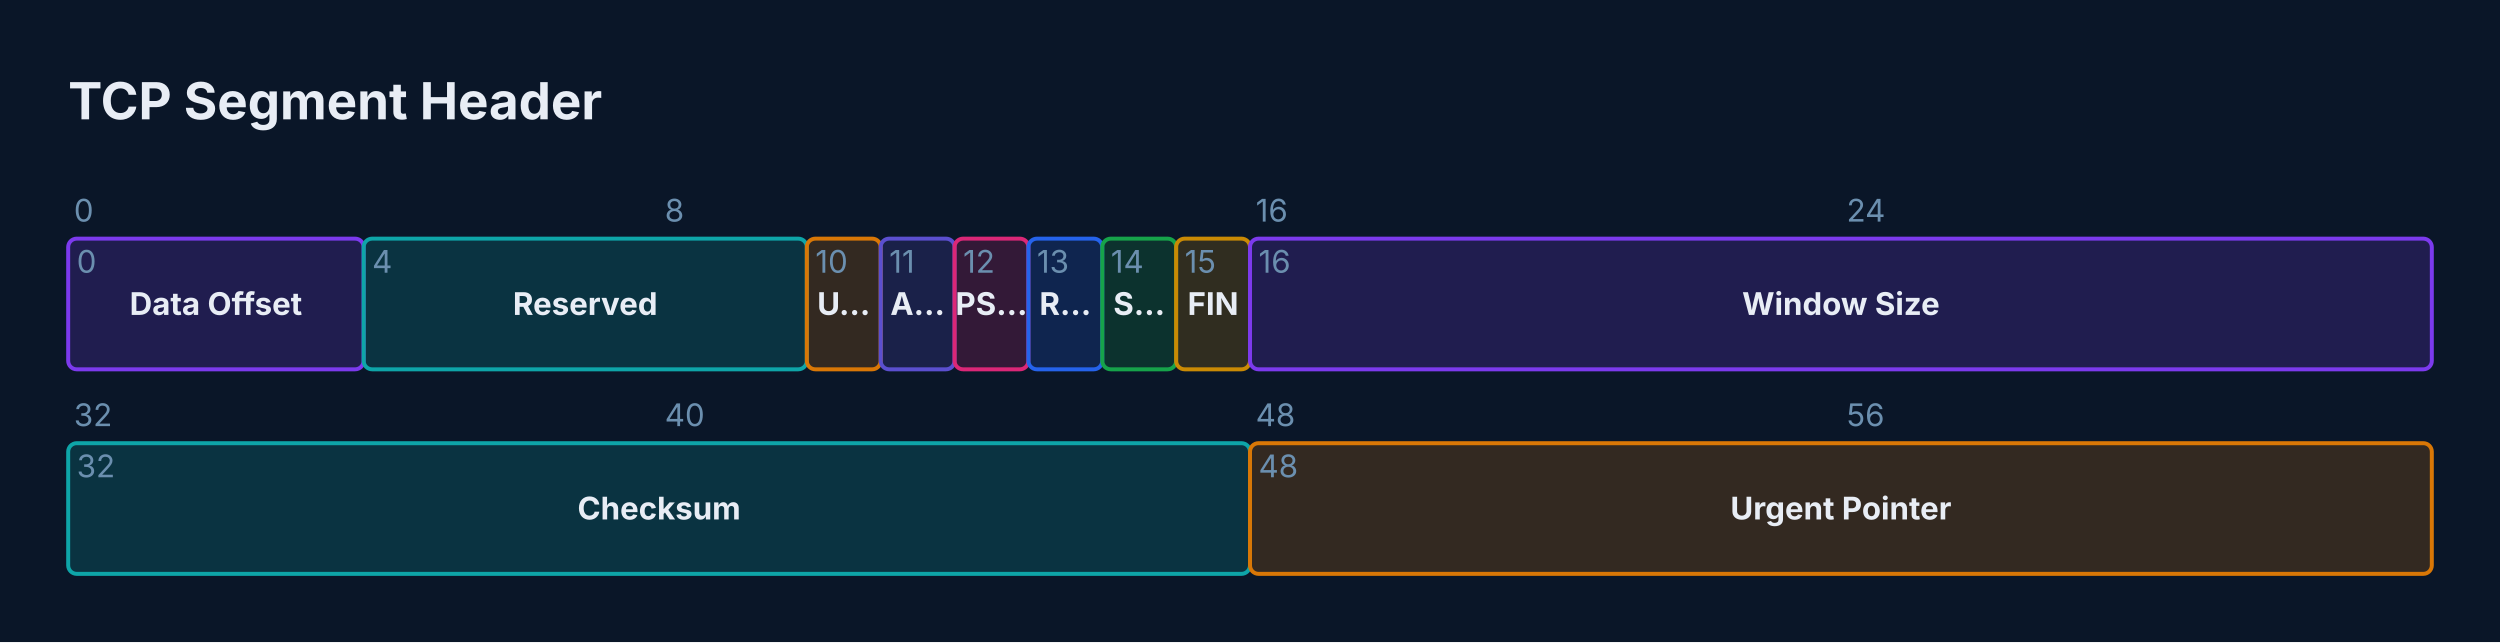
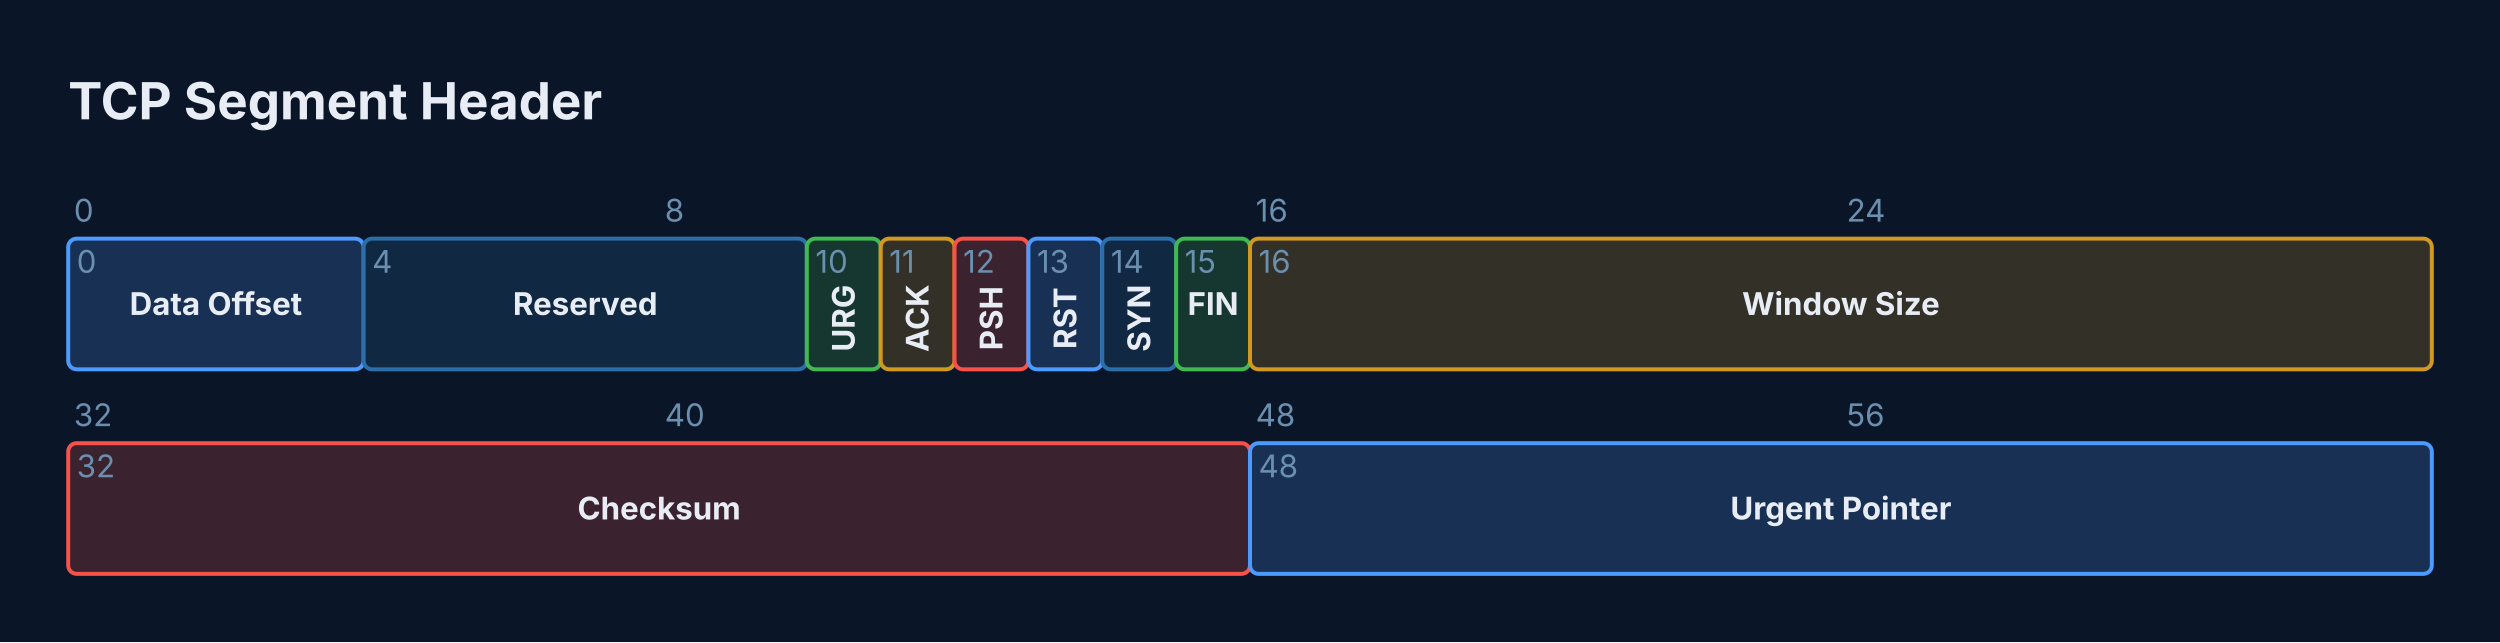
<svg xmlns="http://www.w3.org/2000/svg" viewBox="0 0 880 226" width="880" height="226">
-   <rect width="100%" height="100%" fill="#0A1628" />
+   <rect x="0" y="0" width="880" height="226" fill="#0A1628" />
  <text x="24" y="42" font-size="18" font-family="Inter, system-ui, -apple-system, sans-serif" fill="#E8EDF5" font-weight="bold">TCP Segment Header</text>
  <text x="26" y="78" font-size="11" font-family="Inter, system-ui, -apple-system, sans-serif" fill="#6B8FAF">0</text>
  <text x="234" y="78" font-size="11" font-family="Inter, system-ui, -apple-system, sans-serif" fill="#6B8FAF">8</text>
  <text x="442" y="78" font-size="11" font-family="Inter, system-ui, -apple-system, sans-serif" fill="#6B8FAF">16</text>
  <text x="650" y="78" font-size="11" font-family="Inter, system-ui, -apple-system, sans-serif" fill="#6B8FAF">24</text>
  <text x="26" y="150" font-size="11" font-family="Inter, system-ui, -apple-system, sans-serif" fill="#6B8FAF">32</text>
  <text x="234" y="150" font-size="11" font-family="Inter, system-ui, -apple-system, sans-serif" fill="#6B8FAF">40</text>
  <text x="442" y="150" font-size="11" font-family="Inter, system-ui, -apple-system, sans-serif" fill="#6B8FAF">48</text>
  <text x="650" y="150" font-size="11" font-family="Inter, system-ui, -apple-system, sans-serif" fill="#6B8FAF">56</text>
-   <rect x="24" y="84" width="104" height="46" fill="#7C3AED33" stroke="#7C3AED" stroke-width="1.4" rx="3" />
+   <rect x="24" y="84" width="104" height="46" fill="#173053" stroke="#4D9AFF" stroke-width="1.4" rx="3" />
  <text x="76" y="110.85" font-size="11" font-family="Inter, system-ui, -apple-system, sans-serif" fill="#E8EDF5" text-anchor="middle" font-weight="bold">Data Offset</text>
  <text x="27" y="96" font-size="11" font-family="Inter, system-ui, -apple-system, sans-serif" fill="#6B8FAF">0</text>
-   <rect x="128" y="84" width="156" height="46" fill="#0EA5A833" stroke="#0EA5A8" stroke-width="1.4" rx="3" />
+   <rect x="128" y="84" width="156" height="46" fill="#112842" stroke="#2C6EA8" stroke-width="1.4" rx="3" />
  <text x="206" y="110.85" font-size="11" font-family="Inter, system-ui, -apple-system, sans-serif" fill="#E8EDF5" text-anchor="middle" font-weight="bold">Reserved</text>
  <text x="131" y="96" font-size="11" font-family="Inter, system-ui, -apple-system, sans-serif" fill="#6B8FAF">4</text>
-   <rect x="284" y="84" width="26" height="46" fill="#D9770633" stroke="#D97706" stroke-width="1.4" rx="3" />
-   <text x="297" y="110.85" font-size="11" font-family="Inter, system-ui, -apple-system, sans-serif" fill="#E8EDF5" text-anchor="middle" font-weight="bold">U…</text>
+   <rect x="284" y="84" width="26" height="46" fill="#153730" stroke="#3FB950" stroke-width="1.4" rx="3" />
+   <g transform="rotate(-90 297 112)">
+     <text x="297" y="115.85" font-size="11" font-family="Inter, system-ui, -apple-system, sans-serif" fill="#E8EDF5" text-anchor="middle" font-weight="bold">URG</text>
+   </g>
  <text x="287" y="96" font-size="11" font-family="Inter, system-ui, -apple-system, sans-serif" fill="#6B8FAF">10</text>
-   <rect x="310" y="84" width="26" height="46" fill="#5B4FCF33" stroke="#5B4FCF" stroke-width="1.4" rx="3" />
-   <text x="323" y="110.85" font-size="11" font-family="Inter, system-ui, -apple-system, sans-serif" fill="#E8EDF5" text-anchor="middle" font-weight="bold">A…</text>
+   <rect x="310" y="84" width="26" height="46" fill="#323027" stroke="#D29922" stroke-width="1.4" rx="3" />
+   <g transform="rotate(-90 323 112)">
+     <text x="323" y="115.85" font-size="11" font-family="Inter, system-ui, -apple-system, sans-serif" fill="#E8EDF5" text-anchor="middle" font-weight="bold">ACK</text>
+   </g>
  <text x="313" y="96" font-size="11" font-family="Inter, system-ui, -apple-system, sans-serif" fill="#6B8FAF">11</text>
-   <rect x="336" y="84" width="26" height="46" fill="#DB277733" stroke="#DB2777" stroke-width="1.4" rx="3" />
-   <text x="349" y="110.85" font-size="11" font-family="Inter, system-ui, -apple-system, sans-serif" fill="#E8EDF5" text-anchor="middle" font-weight="bold">PS…</text>
+   <rect x="336" y="84" width="26" height="46" fill="#3a222f" stroke="#F85149" stroke-width="1.4" rx="3" />
+   <g transform="rotate(-90 349 112)">
+     <text x="349" y="115.85" font-size="11" font-family="Inter, system-ui, -apple-system, sans-serif" fill="#E8EDF5" text-anchor="middle" font-weight="bold">PSH</text>
+   </g>
  <text x="339" y="96" font-size="11" font-family="Inter, system-ui, -apple-system, sans-serif" fill="#6B8FAF">12</text>
-   <rect x="362" y="84" width="26" height="46" fill="#2563EB33" stroke="#2563EB" stroke-width="1.4" rx="3" />
-   <text x="375" y="110.85" font-size="11" font-family="Inter, system-ui, -apple-system, sans-serif" fill="#E8EDF5" text-anchor="middle" font-weight="bold">R…</text>
+   <rect x="362" y="84" width="26" height="46" fill="#173053" stroke="#4D9AFF" stroke-width="1.4" rx="3" />
+   <g transform="rotate(-90 375 112)">
+     <text x="375" y="115.85" font-size="11" font-family="Inter, system-ui, -apple-system, sans-serif" fill="#E8EDF5" text-anchor="middle" font-weight="bold">RST</text>
+   </g>
  <text x="365" y="96" font-size="11" font-family="Inter, system-ui, -apple-system, sans-serif" fill="#6B8FAF">13</text>
-   <rect x="388" y="84" width="26" height="46" fill="#16A34A33" stroke="#16A34A" stroke-width="1.4" rx="3" />
-   <text x="401" y="110.85" font-size="11" font-family="Inter, system-ui, -apple-system, sans-serif" fill="#E8EDF5" text-anchor="middle" font-weight="bold">S…</text>
+   <rect x="388" y="84" width="26" height="46" fill="#112842" stroke="#2C6EA8" stroke-width="1.4" rx="3" />
+   <g transform="rotate(-90 401 112)">
+     <text x="401" y="115.85" font-size="11" font-family="Inter, system-ui, -apple-system, sans-serif" fill="#E8EDF5" text-anchor="middle" font-weight="bold">SYN</text>
+   </g>
  <text x="391" y="96" font-size="11" font-family="Inter, system-ui, -apple-system, sans-serif" fill="#6B8FAF">14</text>
-   <rect x="414" y="84" width="26" height="46" fill="#CA8A0433" stroke="#CA8A04" stroke-width="1.4" rx="3" />
+   <rect x="414" y="84" width="26" height="46" fill="#153730" stroke="#3FB950" stroke-width="1.4" rx="3" />
  <text x="427" y="110.85" font-size="11" font-family="Inter, system-ui, -apple-system, sans-serif" fill="#E8EDF5" text-anchor="middle" font-weight="bold">FIN</text>
  <text x="417" y="96" font-size="11" font-family="Inter, system-ui, -apple-system, sans-serif" fill="#6B8FAF">15</text>
-   <rect x="440" y="84" width="416" height="46" fill="#7C3AED33" stroke="#7C3AED" stroke-width="1.4" rx="3" />
+   <rect x="440" y="84" width="416" height="46" fill="#323027" stroke="#D29922" stroke-width="1.4" rx="3" />
  <text x="648" y="110.85" font-size="11" font-family="Inter, system-ui, -apple-system, sans-serif" fill="#E8EDF5" text-anchor="middle" font-weight="bold">Window Size</text>
  <text x="443" y="96" font-size="11" font-family="Inter, system-ui, -apple-system, sans-serif" fill="#6B8FAF">16</text>
-   <rect x="24" y="156" width="416" height="46" fill="#0EA5A833" stroke="#0EA5A8" stroke-width="1.4" rx="3" />
+   <rect x="24" y="156" width="416" height="46" fill="#3a222f" stroke="#F85149" stroke-width="1.4" rx="3" />
  <text x="232" y="182.85" font-size="11" font-family="Inter, system-ui, -apple-system, sans-serif" fill="#E8EDF5" text-anchor="middle" font-weight="bold">Checksum</text>
  <text x="27" y="168" font-size="11" font-family="Inter, system-ui, -apple-system, sans-serif" fill="#6B8FAF">32</text>
-   <rect x="440" y="156" width="416" height="46" fill="#D9770633" stroke="#D97706" stroke-width="1.4" rx="3" />
+   <rect x="440" y="156" width="416" height="46" fill="#173053" stroke="#4D9AFF" stroke-width="1.4" rx="3" />
  <text x="648" y="182.85" font-size="11" font-family="Inter, system-ui, -apple-system, sans-serif" fill="#E8EDF5" text-anchor="middle" font-weight="bold">Urgent Pointer</text>
  <text x="443" y="168" font-size="11" font-family="Inter, system-ui, -apple-system, sans-serif" fill="#6B8FAF">48</text>
</svg>
